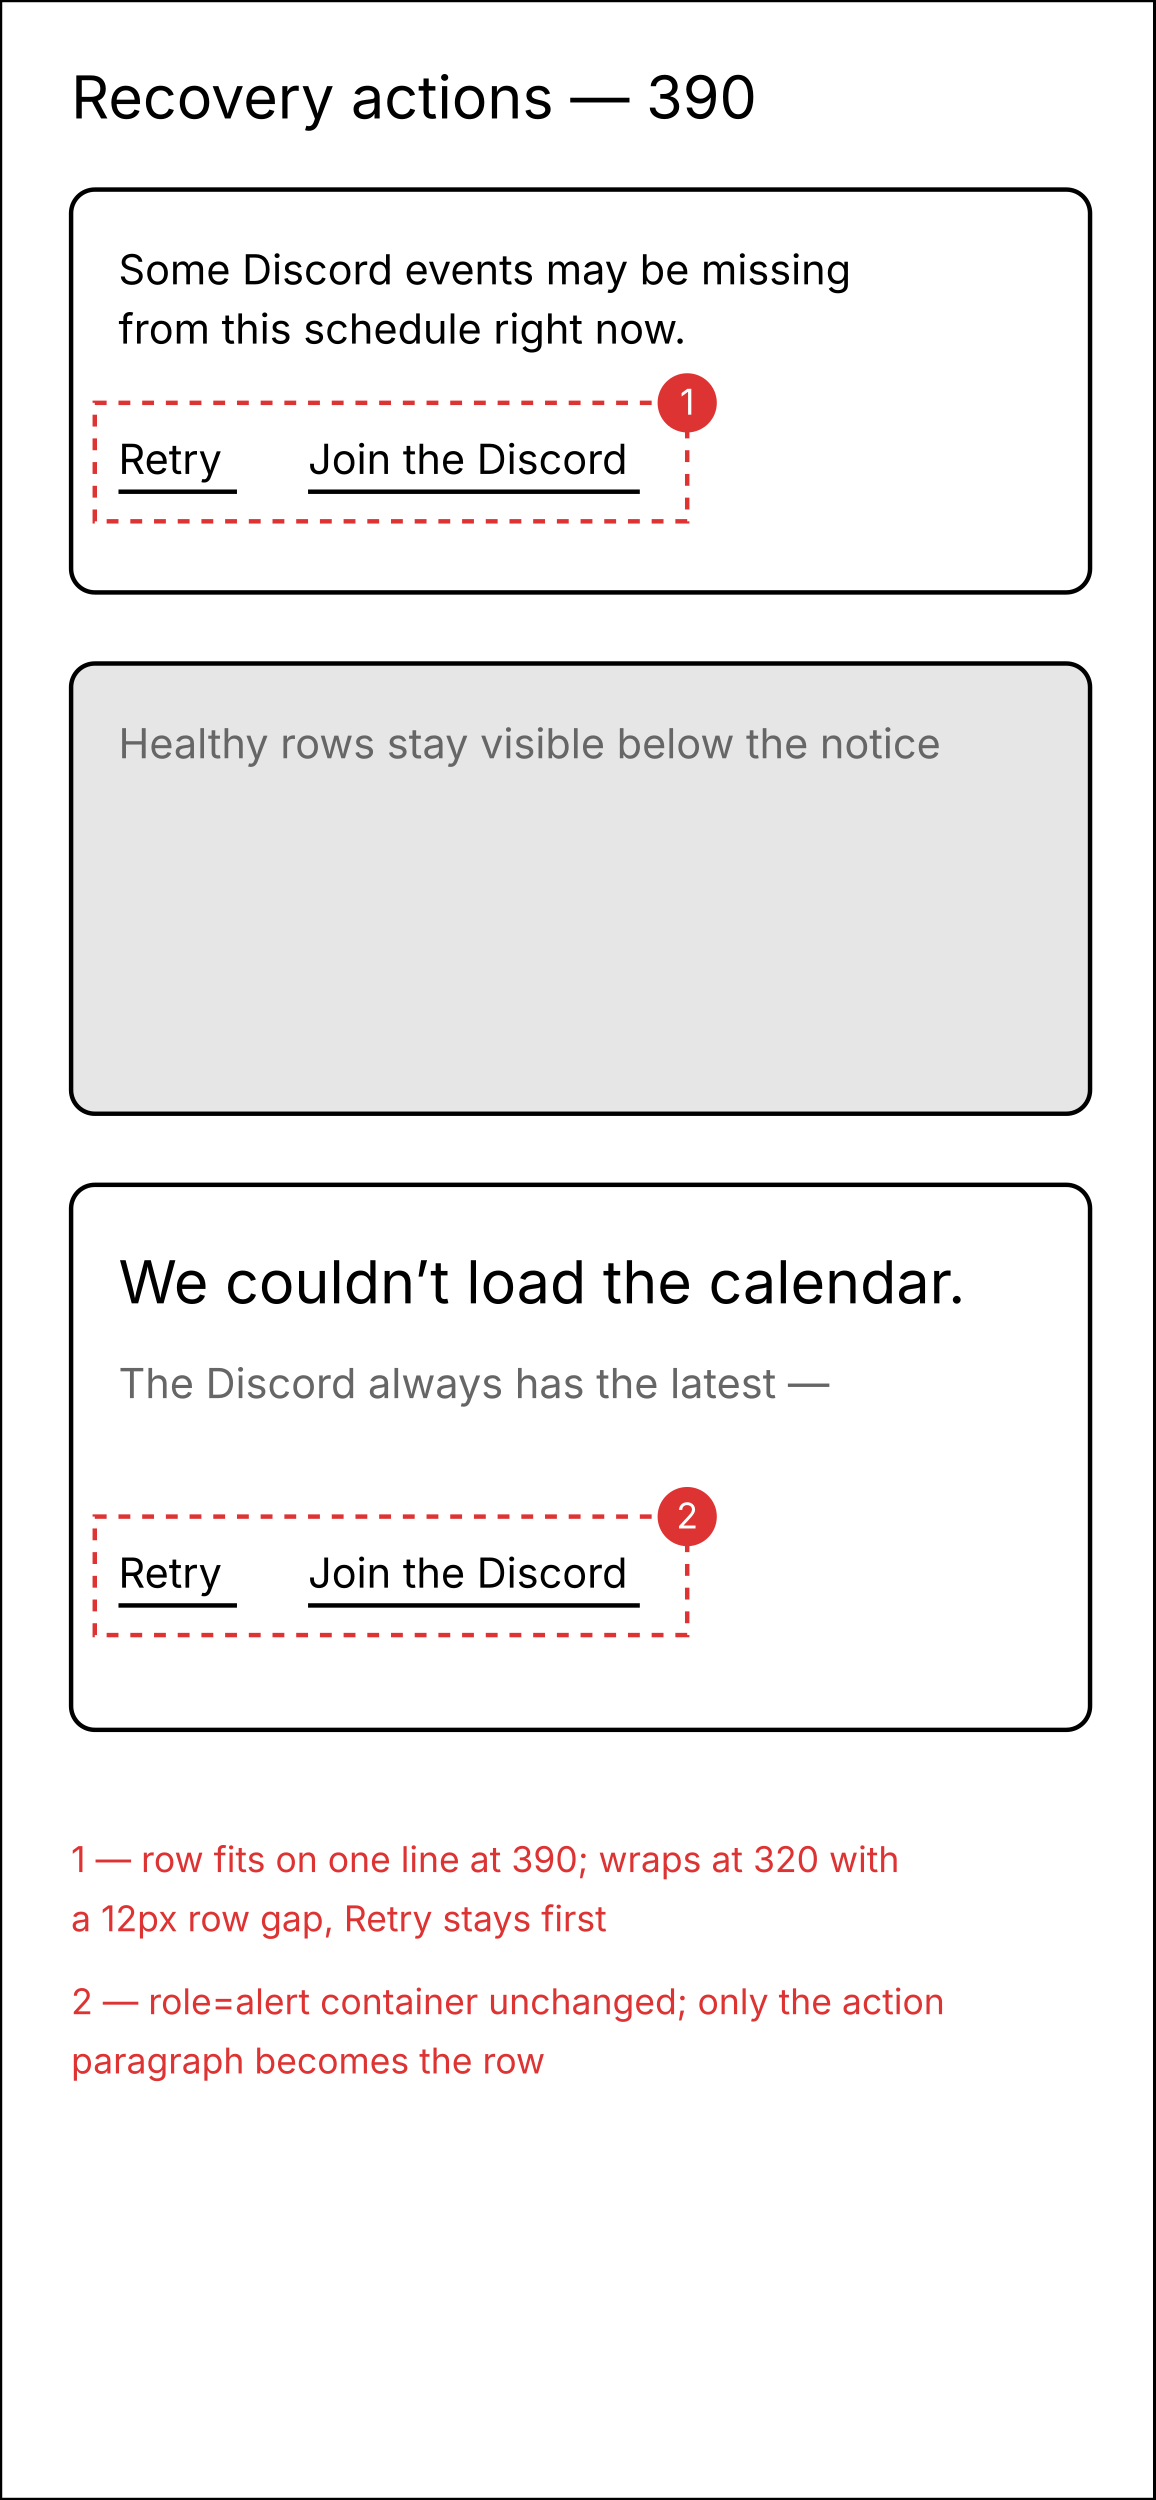
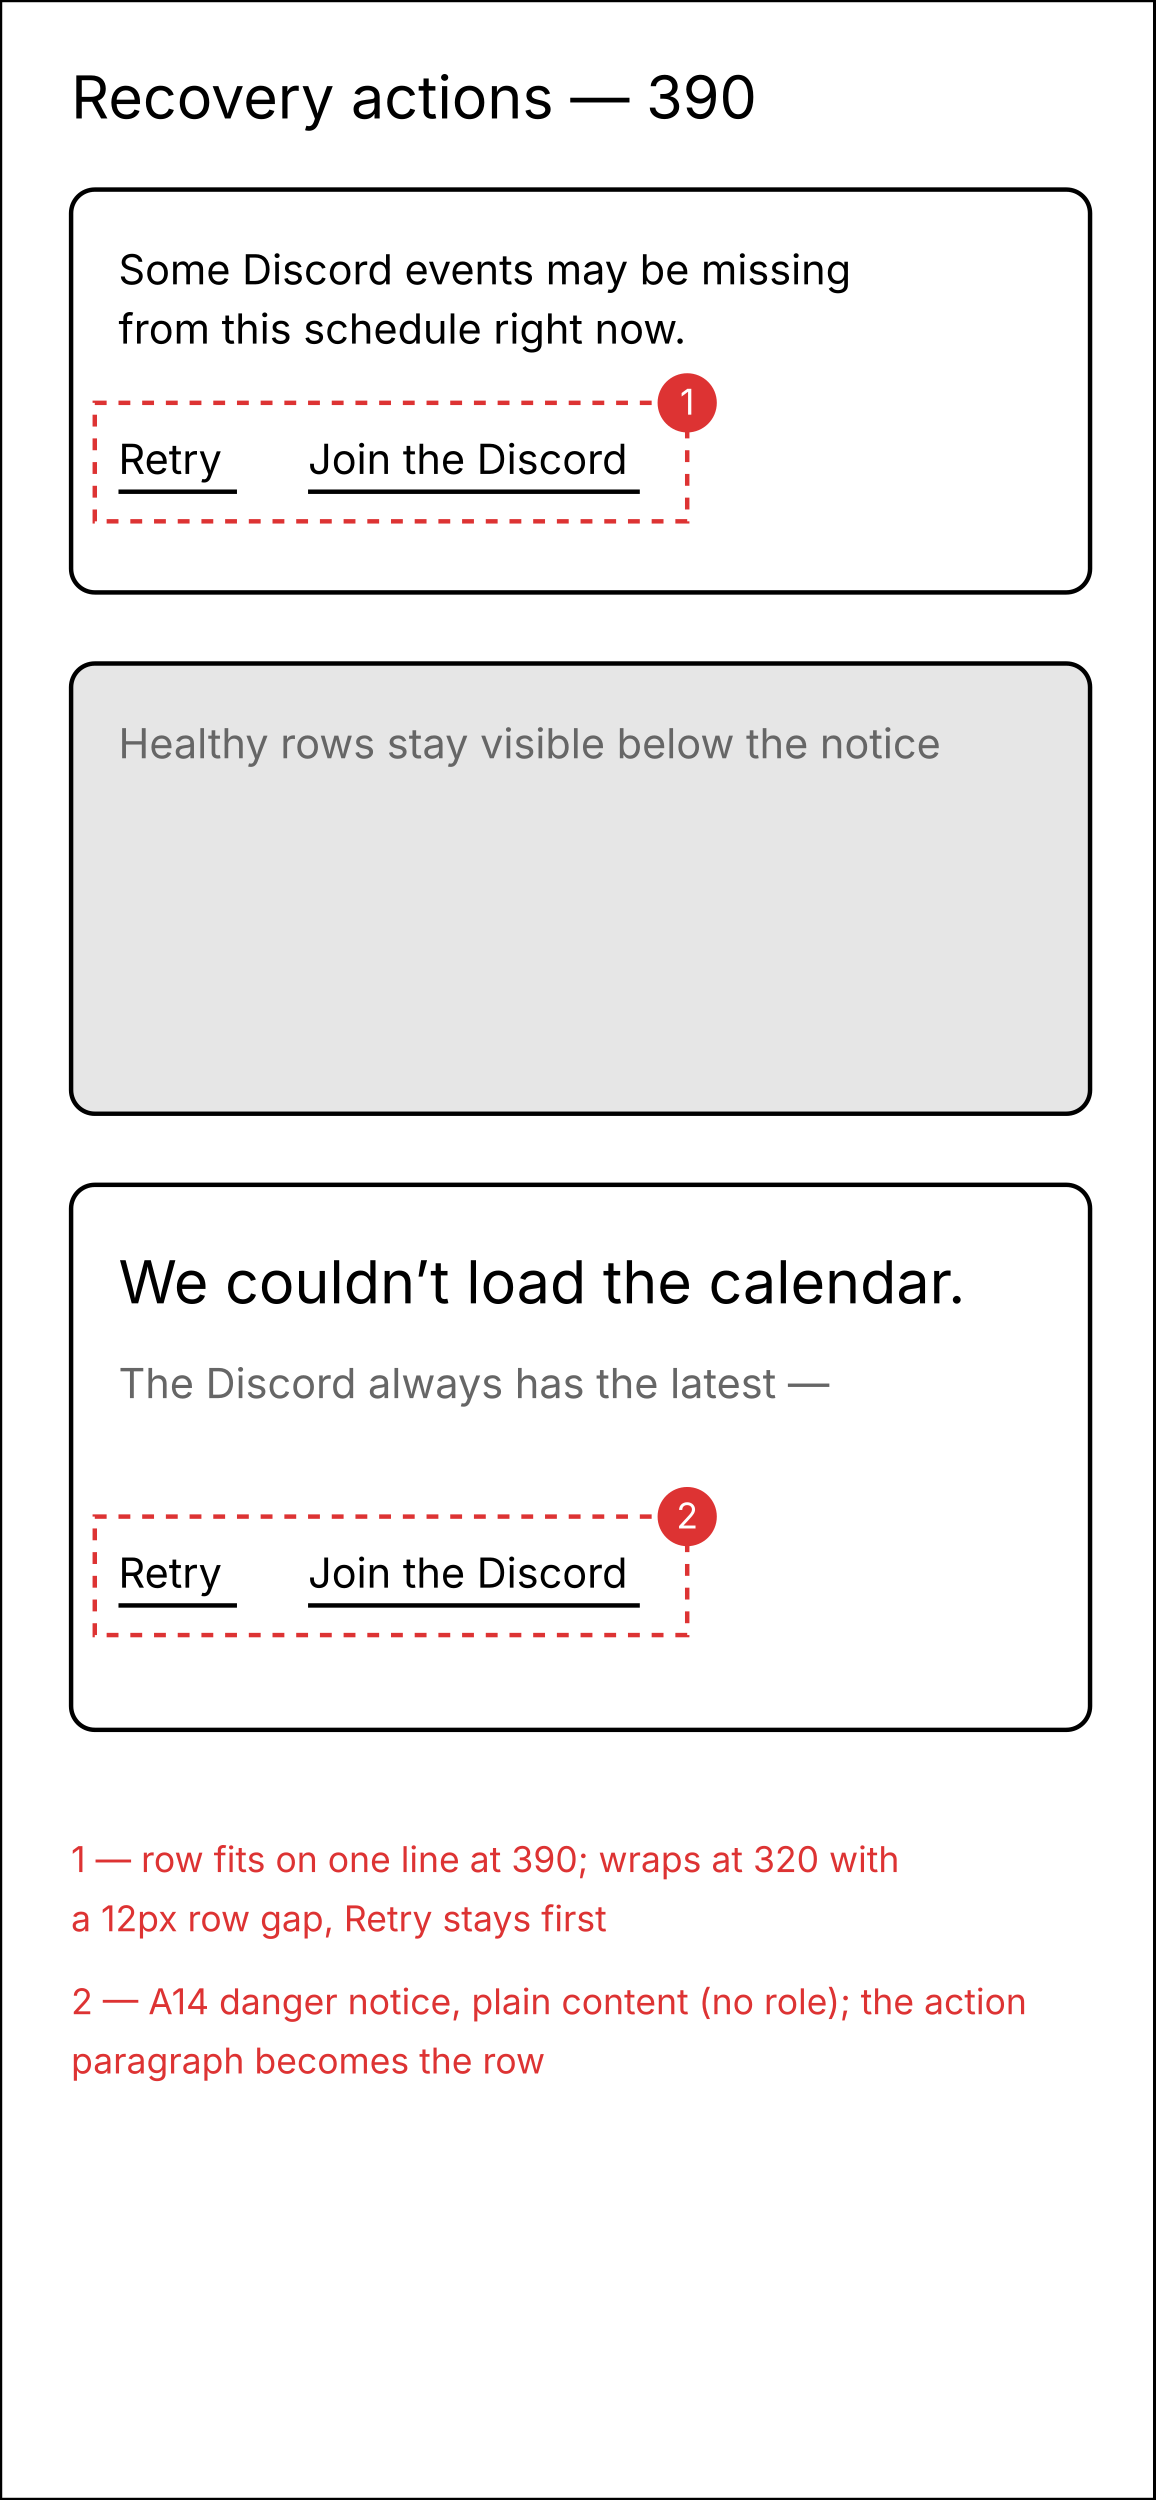
<svg xmlns="http://www.w3.org/2000/svg" width="390" height="844" viewBox="0 0 390 844" font-family="-apple-system, system-ui, sans-serif" fill="#fff" stroke="#000" stroke-width="1.5">
  <rect x="0" y="0" width="390" height="844" />
  <text x="24" y="40" font-size="20" stroke="none" fill="#000">Recovery actions — 390</text>
  <rect x="24" y="64" width="344" height="136" rx="8" />
  <text x="40" y="96" font-size="14" stroke="none" fill="#000">Some Discord events may be missing</text>
  <text x="40" y="116" font-size="14" stroke="none" fill="#000">from this schedule right now.</text>
  <text x="40" y="160" font-size="14" stroke="none" fill="#000">Retry</text>
  <line x1="40" y1="166" x2="80" y2="166" />
  <text x="104" y="160" font-size="14" stroke="none" fill="#000">Join the Discord</text>
  <line x1="104" y1="166" x2="216" y2="166" />
  <g stroke="#d33" stroke-dasharray="4 4" fill="none">
    <rect x="32" y="136" width="200" height="40" />
  </g>
  <circle cx="232" cy="136" r="10" fill="#d33" stroke="none" />
  <text x="232" y="140" font-size="12" text-anchor="middle" stroke="none" fill="#fff">1</text>
  <rect x="24" y="224" width="344" height="152" rx="8" fill="#e6e6e6" />
  <text x="40" y="256" font-size="14" stroke="none" fill="#666">Healthy rows stay visible below the notice</text>
  <rect x="24" y="400" width="344" height="184" rx="8" />
  <text x="40" y="440" font-size="20" stroke="none" fill="#000">We couldn’t load the calendar.</text>
  <text x="40" y="472" font-size="14" stroke="none" fill="#666">The Discord always has the latest —</text>
  <text x="40" y="536" font-size="14" stroke="none" fill="#000">Retry</text>
  <line x1="40" y1="542" x2="80" y2="542" />
  <text x="104" y="536" font-size="14" stroke="none" fill="#000">Join the Discord</text>
  <line x1="104" y1="542" x2="216" y2="542" />
  <g stroke="#d33" stroke-dasharray="4 4" fill="none">
    <rect x="32" y="512" width="200" height="40" />
  </g>
  <circle cx="232" cy="512" r="10" fill="#d33" stroke="none" />
  <text x="232" y="516" font-size="12" text-anchor="middle" stroke="none" fill="#fff">2</text>
  <text x="24" y="632" font-size="12" stroke="none" fill="#d33">1 — row fits on one line at 390; wraps at 320 with</text>
  <text x="24" y="652" font-size="12" stroke="none" fill="#d33">    a 12px row gap, Retry stays first</text>
-   <text x="24" y="680" font-size="12" stroke="none" fill="#d33">2 — role=alert container unchanged; only the action</text>
+   <text x="24" y="680" font-size="12" stroke="none" fill="#d33">2 — A14 danger notice, plain content (no role); the action</text>
  <text x="24" y="700" font-size="12" stroke="none" fill="#d33">    paragraph becomes the row</text>
</svg>
